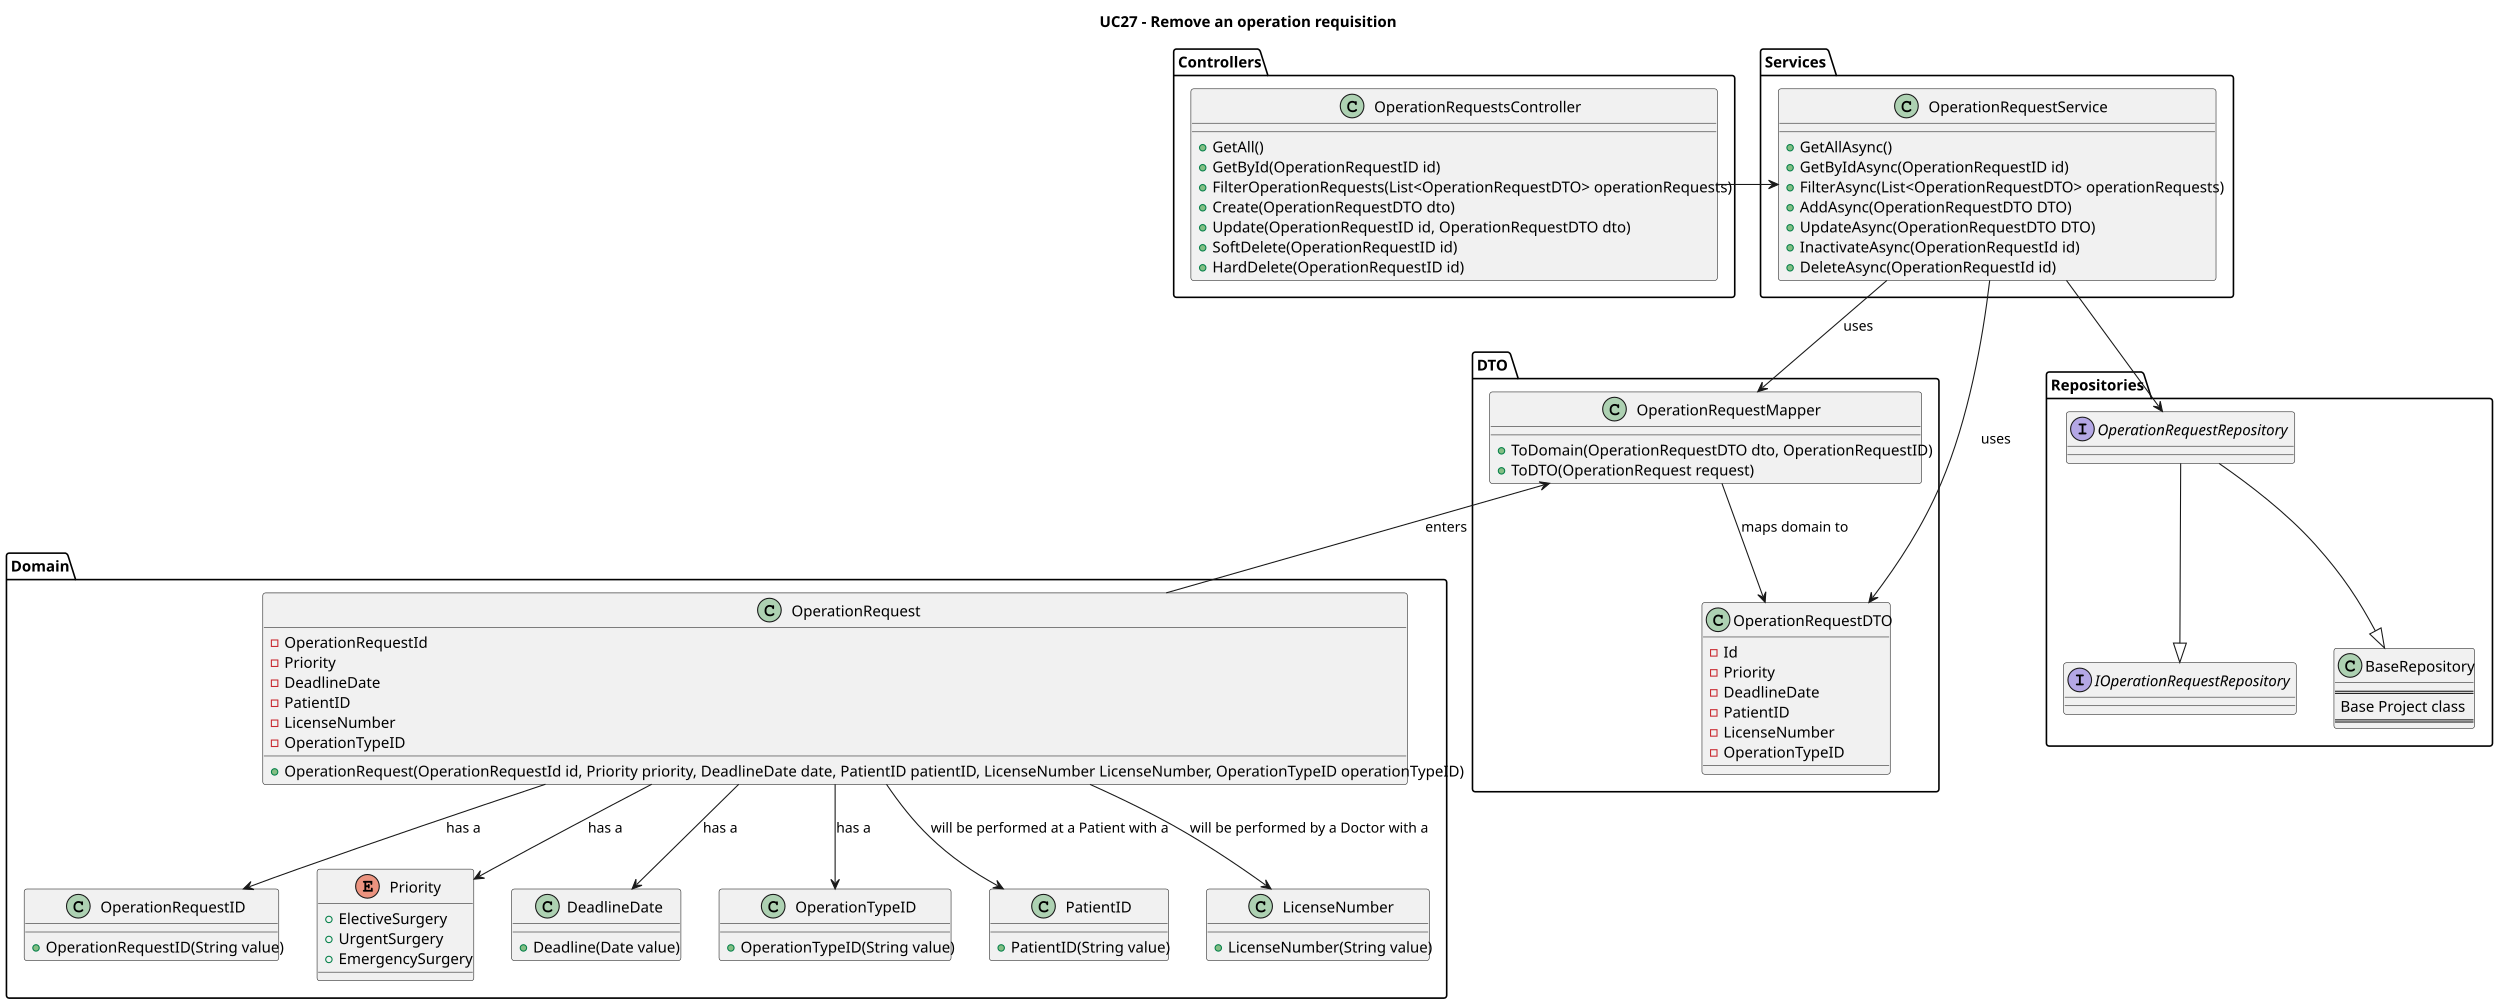
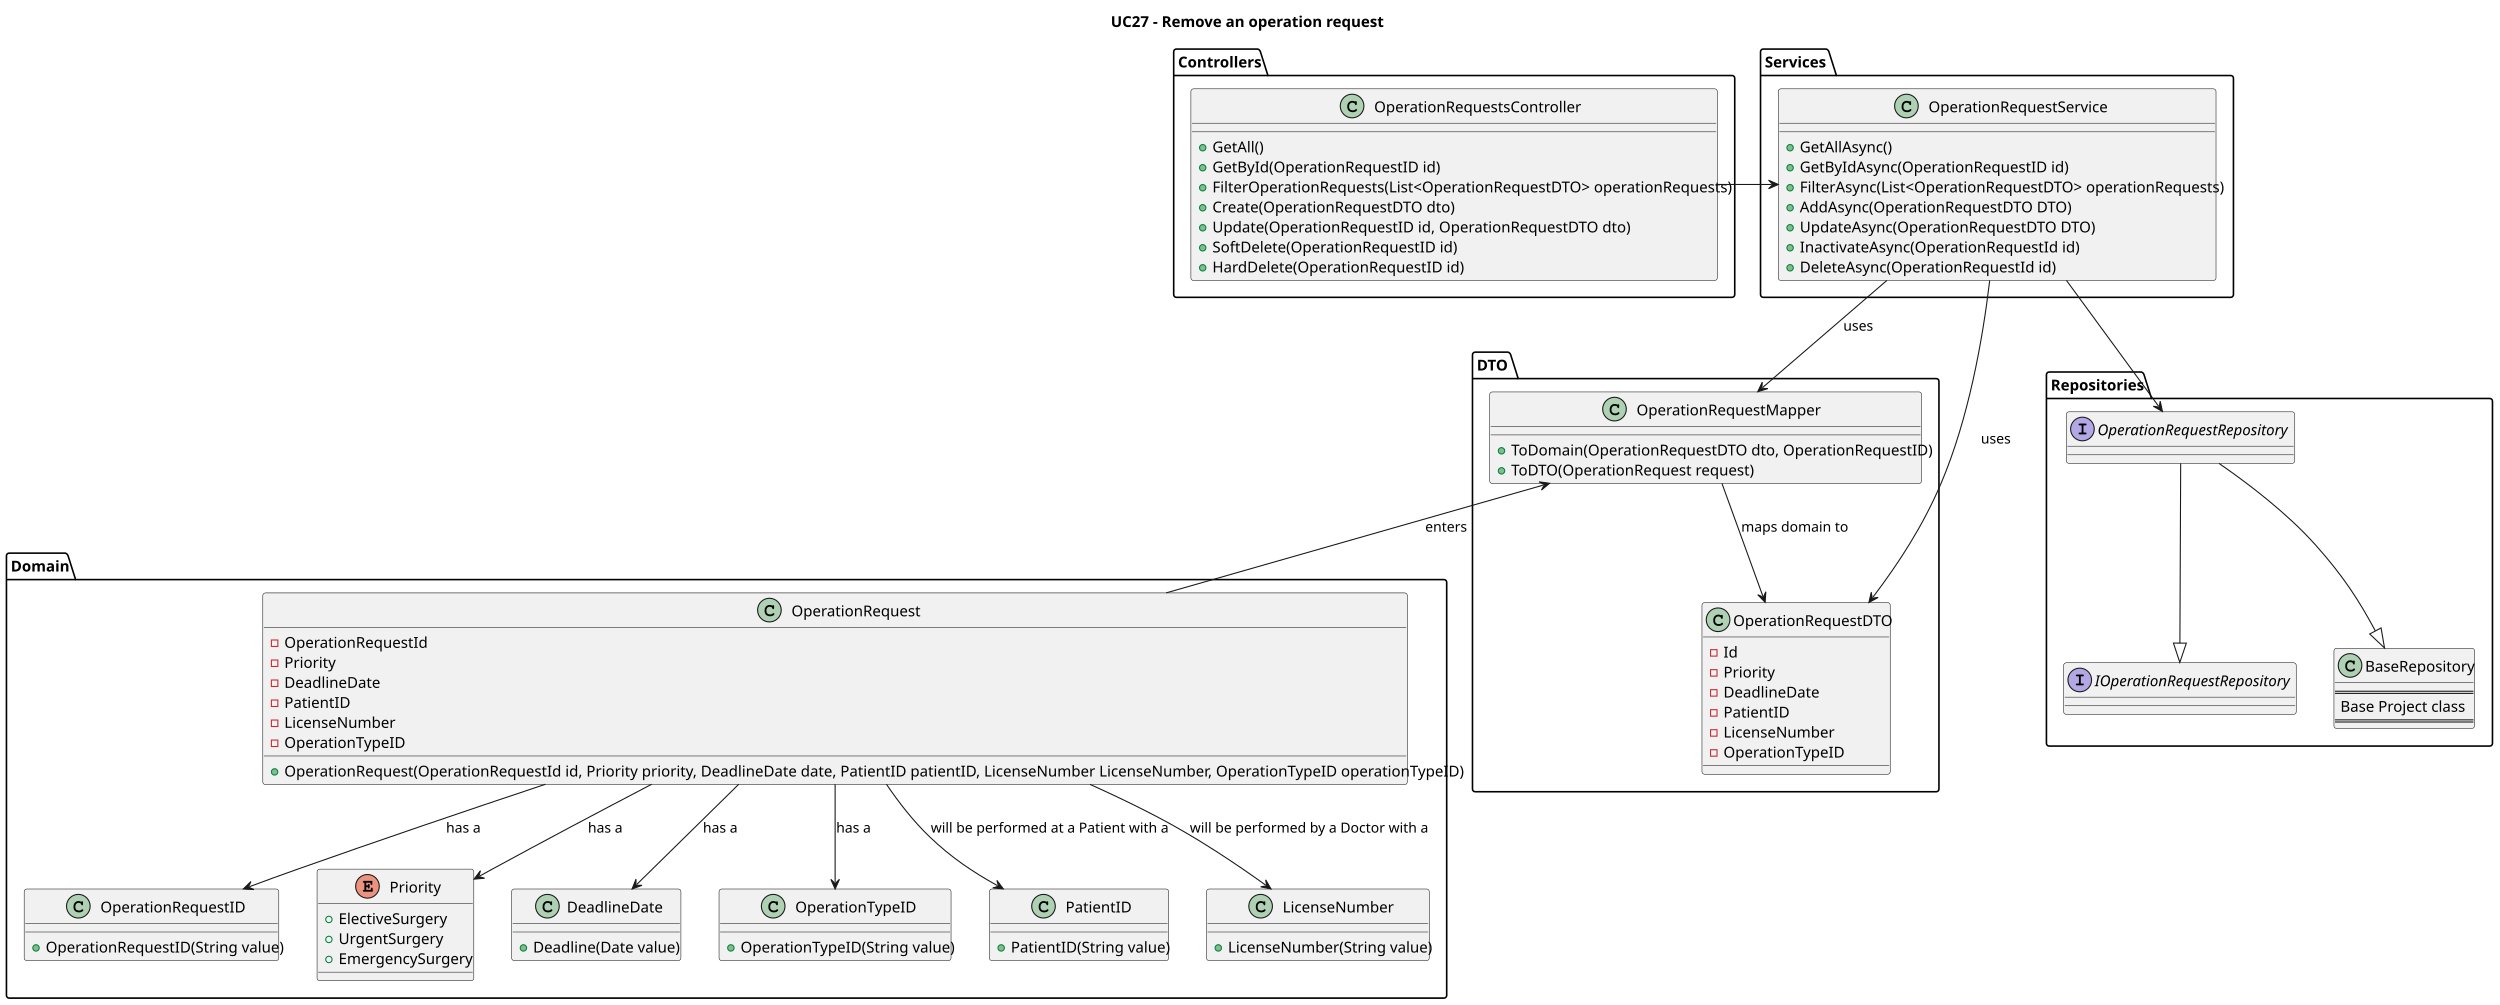
<svg xmlns="http://www.w3.org/2000/svg" contentStyleType="text/css" height="935px" preserveAspectRatio="none" style="width:2326px;height:935px;background:#FFFFFF;" version="1.1" viewBox="0 0 2326 935" width="2326px" zoomAndPan="magnify">
  <defs />
  <g>
-     <text fill="#000000" font-family="sans-serif" font-size="14" font-weight="bold" lengthAdjust="spacing" textLength="266.048" x="1022.976" y="25.107">UC27 - Remove an operation requisition</text>
+     <text fill="#000000" font-family="sans-serif" font-size="14" font-weight="bold" lengthAdjust="spacing" textLength="245.061" x="1033.469" y="25.107">UC27 - Remove an operation request</text>
    <g id="cluster_Domain">
      <path d="M8.5,514.635 L60.838,514.635 A3.75,3.75 0 0 1 63.338,517.135 L70.338,539.256 L1343.5,539.256 A2.5,2.5 0 0 1 1346,541.756 L1346,926.135 A2.5,2.5 0 0 1 1343.5,928.635 L8.5,928.635 A2.5,2.5 0 0 1 6,926.135 L6,517.135 A2.5,2.5 0 0 1 8.5,514.635 " fill="none" style="stroke:#000000;stroke-width:1.5;" />
      <line style="stroke:#000000;stroke-width:1.5;" x1="6" x2="70.338" y1="539.256" y2="539.256" />
      <text fill="#000000" font-family="sans-serif" font-size="14" font-weight="bold" lengthAdjust="spacing" textLength="51.338" x="10" y="531.742">Domain</text>
    </g>
    <g id="cluster_DTO">
      <path d="M1372.5,327.635 L1403.052,327.635 A3.75,3.75 0 0 1 1405.552,330.135 L1412.552,352.256 L1801.5,352.256 A2.5,2.5 0 0 1 1804,354.756 L1804,734.135 A2.5,2.5 0 0 1 1801.5,736.635 L1372.5,736.635 A2.5,2.5 0 0 1 1370,734.135 L1370,330.135 A2.5,2.5 0 0 1 1372.5,327.635 " fill="none" style="stroke:#000000;stroke-width:1.5;" />
      <line style="stroke:#000000;stroke-width:1.5;" x1="1370" x2="1412.552" y1="352.256" y2="352.256" />
      <text fill="#000000" font-family="sans-serif" font-size="14" font-weight="bold" lengthAdjust="spacing" textLength="29.552" x="1374" y="344.742">DTO</text>
    </g>
    <g id="cluster_Controllers">
      <path d="M1094.5,45.635 L1170.176,45.635 A3.75,3.75 0 0 1 1172.676,48.135 L1179.676,70.256 L1611.5,70.256 A2.5,2.5 0 0 1 1614,72.756 L1614,274.135 A2.5,2.5 0 0 1 1611.5,276.635 L1094.5,276.635 A2.5,2.5 0 0 1 1092,274.135 L1092,48.135 A2.5,2.5 0 0 1 1094.5,45.635 " fill="none" style="stroke:#000000;stroke-width:1.5;" />
      <line style="stroke:#000000;stroke-width:1.5;" x1="1092" x2="1179.676" y1="70.256" y2="70.256" />
      <text fill="#000000" font-family="sans-serif" font-size="14" font-weight="bold" lengthAdjust="spacing" textLength="74.676" x="1096" y="62.742">Controllers</text>
    </g>
    <g id="cluster_Services">
      <path d="M1640.5,45.635 L1699.106,45.635 A3.75,3.75 0 0 1 1701.606,48.135 L1708.606,70.256 L2075.5,70.256 A2.5,2.5 0 0 1 2078,72.756 L2078,274.135 A2.5,2.5 0 0 1 2075.5,276.635 L1640.5,276.635 A2.5,2.5 0 0 1 1638,274.135 L1638,48.135 A2.5,2.5 0 0 1 1640.5,45.635 " fill="none" style="stroke:#000000;stroke-width:1.5;" />
      <line style="stroke:#000000;stroke-width:1.5;" x1="1638" x2="1708.606" y1="70.256" y2="70.256" />
      <text fill="#000000" font-family="sans-serif" font-size="14" font-weight="bold" lengthAdjust="spacing" textLength="57.606" x="1642" y="62.742">Services</text>
    </g>
    <g id="cluster_Repositories">
      <path d="M1906.5,346.135 L1992.3,346.135 A3.75,3.75 0 0 1 1994.8,348.635 L2001.8,370.756 L2316.5,370.756 A2.5,2.5 0 0 1 2319,373.256 L2319,691.635 A2.5,2.5 0 0 1 2316.5,694.135 L1906.5,694.135 A2.5,2.5 0 0 1 1904,691.635 L1904,348.635 A2.5,2.5 0 0 1 1906.5,346.135 " fill="none" style="stroke:#000000;stroke-width:1.5;" />
      <line style="stroke:#000000;stroke-width:1.5;" x1="1904" x2="2001.8" y1="370.756" y2="370.756" />
      <text fill="#000000" font-family="sans-serif" font-size="14" font-weight="bold" lengthAdjust="spacing" textLength="84.8" x="1908" y="363.242">Repositories</text>
    </g>
    <g id="elem_OperationRequest">
      <rect codeLine="6" fill="#F1F1F1" height="178.348" id="OperationRequest" rx="2.5" ry="2.5" style="stroke:#181818;stroke-width:0.5;" width="1064.857" x="244.5" y="551.635" />
      <ellipse cx="715.865" cy="567.635" fill="#ADD1B2" rx="11" ry="11" style="stroke:#181818;stroke-width:1.0;" />
      <path d="M718.631,563.51 Q718.787,563.291 718.975,563.182 Q719.162,563.072 719.381,563.072 Q719.756,563.072 719.99,563.338 Q720.225,563.588 720.225,564.197 L720.225,565.65 Q720.225,566.26 719.99,566.525 Q719.756,566.791 719.381,566.791 Q719.037,566.791 718.834,566.588 Q718.631,566.4 718.521,565.885 Q718.475,565.525 718.287,565.338 Q717.959,564.963 717.35,564.744 Q716.74,564.525 716.115,564.525 Q715.35,564.525 714.709,564.854 Q714.084,565.182 713.584,565.932 Q713.1,566.682 713.1,567.713 L713.1,568.807 Q713.1,570.041 713.99,570.869 Q714.881,571.682 716.475,571.682 Q717.412,571.682 718.068,571.432 Q718.459,571.275 718.881,570.838 Q719.146,570.572 719.287,570.494 Q719.443,570.416 719.646,570.416 Q719.975,570.416 720.225,570.682 Q720.49,570.932 720.49,571.275 Q720.49,571.619 720.146,572.025 Q719.646,572.604 718.85,572.932 Q717.771,573.385 716.475,573.385 Q714.959,573.385 713.756,572.76 Q712.771,572.26 712.084,571.197 Q711.396,570.119 711.396,568.838 L711.396,567.682 Q711.396,566.354 712.006,565.213 Q712.631,564.057 713.725,563.447 Q714.818,562.822 716.053,562.822 Q716.787,562.822 717.428,562.994 Q718.084,563.15 718.631,563.51 Z " fill="#000000" />
      <text fill="#000000" font-family="sans-serif" font-size="14" lengthAdjust="spacing" textLength="113.627" x="736.365" y="573.432">OperationRequest</text>
      <line style="stroke:#181818;stroke-width:0.5;" x1="245.5" x2="1308.357" y1="583.635" y2="583.635" />
      <rect fill="none" height="6" style="stroke:#C82930;stroke-width:1.0;" width="6" x="252.5" y="595.445" />
      <text fill="#000000" font-family="sans-serif" font-size="14" lengthAdjust="spacing" textLength="125.303" x="264.5" y="602.742">OperationRequestId</text>
      <rect fill="none" height="6" style="stroke:#C82930;stroke-width:1.0;" width="6" x="252.5" y="614.066" />
      <text fill="#000000" font-family="sans-serif" font-size="14" lengthAdjust="spacing" textLength="43.559" x="264.5" y="621.363">Priority</text>
      <rect fill="none" height="6" style="stroke:#C82930;stroke-width:1.0;" width="6" x="252.5" y="632.688" />
      <text fill="#000000" font-family="sans-serif" font-size="14" lengthAdjust="spacing" textLength="84.834" x="264.5" y="639.984">DeadlineDate</text>
      <rect fill="none" height="6" style="stroke:#C82930;stroke-width:1.0;" width="6" x="252.5" y="651.309" />
      <text fill="#000000" font-family="sans-serif" font-size="14" lengthAdjust="spacing" textLength="57.586" x="264.5" y="658.606">PatientID</text>
      <rect fill="none" height="6" style="stroke:#C82930;stroke-width:1.0;" width="6" x="252.5" y="669.93" />
      <text fill="#000000" font-family="sans-serif" font-size="14" lengthAdjust="spacing" textLength="98.048" x="264.5" y="677.227">LicenseNumber</text>
      <rect fill="none" height="6" style="stroke:#C82930;stroke-width:1.0;" width="6" x="252.5" y="688.551" />
      <text fill="#000000" font-family="sans-serif" font-size="14" lengthAdjust="spacing" textLength="106.606" x="264.5" y="695.848">OperationTypeID</text>
      <line style="stroke:#181818;stroke-width:0.5;" x1="245.5" x2="1308.357" y1="703.361" y2="703.361" />
      <ellipse cx="255.5" cy="718.172" fill="#84BE84" rx="3" ry="3" style="stroke:#038048;stroke-width:1.0;" />
      <text fill="#000000" font-family="sans-serif" font-size="14" lengthAdjust="spacing" textLength="1038.857" x="264.5" y="722.469">OperationRequest(OperationRequestId id, Priority priority, DeadlineDate date, PatientID patientID, LicenseNumber LicenseNumber, OperationTypeID operationTypeID)</text>
    </g>
    <g id="elem_OperationRequestID">
      <rect codeLine="16" fill="#F1F1F1" height="66.621" id="OperationRequestID" rx="2.5" ry="2.5" style="stroke:#181818;stroke-width:0.5;" width="236.882" x="22.5" y="827.135" />
      <ellipse cx="72.877" cy="843.135" fill="#ADD1B2" rx="11" ry="11" style="stroke:#181818;stroke-width:1.0;" />
      <path d="M75.643,839.01 Q75.799,838.791 75.987,838.682 Q76.174,838.572 76.393,838.572 Q76.768,838.572 77.002,838.838 Q77.237,839.088 77.237,839.697 L77.237,841.15 Q77.237,841.76 77.002,842.025 Q76.768,842.291 76.393,842.291 Q76.049,842.291 75.846,842.088 Q75.643,841.9 75.534,841.385 Q75.487,841.025 75.299,840.838 Q74.971,840.463 74.362,840.244 Q73.752,840.025 73.127,840.025 Q72.362,840.025 71.721,840.354 Q71.096,840.682 70.596,841.432 Q70.112,842.182 70.112,843.213 L70.112,844.307 Q70.112,845.541 71.002,846.369 Q71.893,847.182 73.487,847.182 Q74.424,847.182 75.081,846.932 Q75.471,846.775 75.893,846.338 Q76.159,846.072 76.299,845.994 Q76.456,845.916 76.659,845.916 Q76.987,845.916 77.237,846.182 Q77.502,846.432 77.502,846.775 Q77.502,847.119 77.159,847.525 Q76.659,848.104 75.862,848.432 Q74.784,848.885 73.487,848.885 Q71.971,848.885 70.768,848.26 Q69.784,847.76 69.096,846.697 Q68.409,845.619 68.409,844.338 L68.409,843.182 Q68.409,841.854 69.018,840.713 Q69.643,839.557 70.737,838.947 Q71.831,838.322 73.065,838.322 Q73.799,838.322 74.44,838.494 Q75.096,838.65 75.643,839.01 Z " fill="#000000" />
      <text fill="#000000" font-family="sans-serif" font-size="14" lengthAdjust="spacing" textLength="127.627" x="93.377" y="848.932">OperationRequestID</text>
      <line style="stroke:#181818;stroke-width:0.5;" x1="23.5" x2="258.382" y1="859.135" y2="859.135" />
      <line style="stroke:#181818;stroke-width:0.5;" x1="23.5" x2="258.382" y1="867.135" y2="867.135" />
      <ellipse cx="33.5" cy="881.945" fill="#84BE84" rx="3" ry="3" style="stroke:#038048;stroke-width:1.0;" />
      <text fill="#000000" font-family="sans-serif" font-size="14" lengthAdjust="spacing" textLength="210.882" x="42.5" y="886.242">OperationRequestID(String value)</text>
    </g>
    <g id="elem_Priority">
      <rect codeLine="20" fill="#F1F1F1" height="103.863" id="Priority" rx="2.5" ry="2.5" style="stroke:#181818;stroke-width:0.5;" width="145.827" x="295" y="808.635" />
      <ellipse cx="341.884" cy="824.635" fill="#EB937F" rx="11" ry="11" style="stroke:#181818;stroke-width:1.0;" />
      <path d="M340.744,825.432 L340.744,827.932 L345.072,827.932 L345.072,827.01 Q345.072,826.4 345.306,826.135 Q345.556,825.869 345.931,825.869 Q346.306,825.869 346.541,826.135 Q346.775,826.4 346.775,827.01 L346.775,829.635 L338.775,829.635 Q338.15,829.635 337.884,829.4 Q337.634,829.166 337.634,828.775 Q337.634,828.4 337.9,828.166 Q338.166,827.932 338.775,827.932 L339.041,827.932 L339.041,821.275 L338.775,821.275 Q338.15,821.275 337.884,821.041 Q337.634,820.807 337.634,820.416 Q337.634,820.041 337.884,819.807 Q338.15,819.572 338.775,819.572 L346.4,819.572 L346.4,822.166 Q346.4,822.775 346.166,823.041 Q345.947,823.291 345.556,823.291 Q345.181,823.291 344.947,823.041 Q344.712,822.775 344.712,822.166 L344.712,821.275 L340.744,821.275 L340.744,823.729 L342.228,823.729 Q342.228,823.072 342.353,822.885 Q342.619,822.479 343.087,822.479 Q343.462,822.479 343.697,822.744 Q343.931,822.994 343.931,823.604 L343.931,825.572 Q343.931,826.119 343.806,826.307 Q343.541,826.697 343.087,826.697 Q342.619,826.697 342.353,826.291 Q342.228,826.104 342.228,825.432 L340.744,825.432 Z " fill="#000000" />
      <text fill="#000000" font-family="sans-serif" font-size="14" lengthAdjust="spacing" textLength="43.559" x="362.384" y="830.432">Priority</text>
      <line style="stroke:#181818;stroke-width:0.5;" x1="296" x2="439.827" y1="840.635" y2="840.635" />
      <ellipse cx="306" cy="855.445" fill="none" rx="3" ry="3" style="stroke:#038048;stroke-width:1.0;" />
      <text fill="#000000" font-family="sans-serif" font-size="14" lengthAdjust="spacing" textLength="98.041" x="315" y="859.742">ElectiveSurgery</text>
      <ellipse cx="306" cy="874.066" fill="none" rx="3" ry="3" style="stroke:#038048;stroke-width:1.0;" />
      <text fill="#000000" font-family="sans-serif" font-size="14" lengthAdjust="spacing" textLength="91.041" x="315" y="878.363">UrgentSurgery</text>
      <ellipse cx="306" cy="892.688" fill="none" rx="3" ry="3" style="stroke:#038048;stroke-width:1.0;" />
      <text fill="#000000" font-family="sans-serif" font-size="14" lengthAdjust="spacing" textLength="119.827" x="315" y="896.984">EmergencySurgery</text>
      <line style="stroke:#181818;stroke-width:0.5;" x1="296" x2="439.827" y1="904.498" y2="904.498" />
    </g>
    <g id="elem_DeadlineDate">
      <rect codeLine="26" fill="#F1F1F1" height="66.621" id="DeadlineDate" rx="2.5" ry="2.5" style="stroke:#181818;stroke-width:0.5;" width="157.517" x="476" y="827.135" />
      <ellipse cx="509.307" cy="843.135" fill="#ADD1B2" rx="11" ry="11" style="stroke:#181818;stroke-width:1.0;" />
      <path d="M512.073,839.01 Q512.229,838.791 512.417,838.682 Q512.604,838.572 512.823,838.572 Q513.198,838.572 513.432,838.838 Q513.667,839.088 513.667,839.697 L513.667,841.15 Q513.667,841.76 513.432,842.025 Q513.198,842.291 512.823,842.291 Q512.479,842.291 512.276,842.088 Q512.073,841.9 511.963,841.385 Q511.917,841.025 511.729,840.838 Q511.401,840.463 510.792,840.244 Q510.182,840.025 509.557,840.025 Q508.792,840.025 508.151,840.354 Q507.526,840.682 507.026,841.432 Q506.542,842.182 506.542,843.213 L506.542,844.307 Q506.542,845.541 507.432,846.369 Q508.323,847.182 509.917,847.182 Q510.854,847.182 511.51,846.932 Q511.901,846.775 512.323,846.338 Q512.588,846.072 512.729,845.994 Q512.885,845.916 513.088,845.916 Q513.417,845.916 513.667,846.182 Q513.932,846.432 513.932,846.775 Q513.932,847.119 513.588,847.525 Q513.088,848.104 512.292,848.432 Q511.213,848.885 509.917,848.885 Q508.401,848.885 507.198,848.26 Q506.213,847.76 505.526,846.697 Q504.838,845.619 504.838,844.338 L504.838,843.182 Q504.838,841.854 505.448,840.713 Q506.073,839.557 507.167,838.947 Q508.26,838.322 509.495,838.322 Q510.229,838.322 510.87,838.494 Q511.526,838.65 512.073,839.01 Z " fill="#000000" />
      <text fill="#000000" font-family="sans-serif" font-size="14" lengthAdjust="spacing" textLength="84.834" x="527.375" y="848.932">DeadlineDate</text>
      <line style="stroke:#181818;stroke-width:0.5;" x1="477" x2="632.517" y1="859.135" y2="859.135" />
      <line style="stroke:#181818;stroke-width:0.5;" x1="477" x2="632.517" y1="867.135" y2="867.135" />
      <ellipse cx="487" cy="881.945" fill="#84BE84" rx="3" ry="3" style="stroke:#038048;stroke-width:1.0;" />
      <text fill="#000000" font-family="sans-serif" font-size="14" lengthAdjust="spacing" textLength="131.517" x="496" y="886.242">Deadline(Date value)</text>
    </g>
    <g id="elem_OperationTypeID">
      <rect codeLine="30" fill="#F1F1F1" height="66.621" id="OperationTypeID" rx="2.5" ry="2.5" style="stroke:#181818;stroke-width:0.5;" width="215.861" x="669" y="827.135" />
      <ellipse cx="719.377" cy="843.135" fill="#ADD1B2" rx="11" ry="11" style="stroke:#181818;stroke-width:1.0;" />
      <path d="M722.143,839.01 Q722.299,838.791 722.487,838.682 Q722.674,838.572 722.893,838.572 Q723.268,838.572 723.502,838.838 Q723.737,839.088 723.737,839.697 L723.737,841.15 Q723.737,841.76 723.502,842.025 Q723.268,842.291 722.893,842.291 Q722.549,842.291 722.346,842.088 Q722.143,841.9 722.034,841.385 Q721.987,841.025 721.799,840.838 Q721.471,840.463 720.862,840.244 Q720.252,840.025 719.627,840.025 Q718.862,840.025 718.221,840.354 Q717.596,840.682 717.096,841.432 Q716.612,842.182 716.612,843.213 L716.612,844.307 Q716.612,845.541 717.502,846.369 Q718.393,847.182 719.987,847.182 Q720.924,847.182 721.581,846.932 Q721.971,846.775 722.393,846.338 Q722.659,846.072 722.799,845.994 Q722.956,845.916 723.159,845.916 Q723.487,845.916 723.737,846.182 Q724.002,846.432 724.002,846.775 Q724.002,847.119 723.659,847.525 Q723.159,848.104 722.362,848.432 Q721.284,848.885 719.987,848.885 Q718.471,848.885 717.268,848.26 Q716.284,847.76 715.596,846.697 Q714.909,845.619 714.909,844.338 L714.909,843.182 Q714.909,841.854 715.518,840.713 Q716.143,839.557 717.237,838.947 Q718.331,838.322 719.565,838.322 Q720.299,838.322 720.94,838.494 Q721.596,838.65 722.143,839.01 Z " fill="#000000" />
      <text fill="#000000" font-family="sans-serif" font-size="14" lengthAdjust="spacing" textLength="106.606" x="739.877" y="848.932">OperationTypeID</text>
      <line style="stroke:#181818;stroke-width:0.5;" x1="670" x2="883.861" y1="859.135" y2="859.135" />
      <line style="stroke:#181818;stroke-width:0.5;" x1="670" x2="883.861" y1="867.135" y2="867.135" />
      <ellipse cx="680" cy="881.945" fill="#84BE84" rx="3" ry="3" style="stroke:#038048;stroke-width:1.0;" />
      <text fill="#000000" font-family="sans-serif" font-size="14" lengthAdjust="spacing" textLength="189.861" x="689" y="886.242">OperationTypeID(String value)</text>
    </g>
    <g id="elem_PatientID">
      <rect codeLine="34" fill="#F1F1F1" height="66.621" id="PatientID" rx="2.5" ry="2.5" style="stroke:#181818;stroke-width:0.5;" width="166.841" x="920.5" y="827.135" />
      <ellipse cx="970.877" cy="843.135" fill="#ADD1B2" rx="11" ry="11" style="stroke:#181818;stroke-width:1.0;" />
      <path d="M973.643,839.01 Q973.799,838.791 973.987,838.682 Q974.174,838.572 974.393,838.572 Q974.768,838.572 975.002,838.838 Q975.237,839.088 975.237,839.697 L975.237,841.15 Q975.237,841.76 975.002,842.025 Q974.768,842.291 974.393,842.291 Q974.049,842.291 973.846,842.088 Q973.643,841.9 973.534,841.385 Q973.487,841.025 973.299,840.838 Q972.971,840.463 972.362,840.244 Q971.752,840.025 971.127,840.025 Q970.362,840.025 969.721,840.354 Q969.096,840.682 968.596,841.432 Q968.112,842.182 968.112,843.213 L968.112,844.307 Q968.112,845.541 969.002,846.369 Q969.893,847.182 971.487,847.182 Q972.424,847.182 973.081,846.932 Q973.471,846.775 973.893,846.338 Q974.159,846.072 974.299,845.994 Q974.456,845.916 974.659,845.916 Q974.987,845.916 975.237,846.182 Q975.502,846.432 975.502,846.775 Q975.502,847.119 975.159,847.525 Q974.659,848.104 973.862,848.432 Q972.784,848.885 971.487,848.885 Q969.971,848.885 968.768,848.26 Q967.784,847.76 967.096,846.697 Q966.409,845.619 966.409,844.338 L966.409,843.182 Q966.409,841.854 967.018,840.713 Q967.643,839.557 968.737,838.947 Q969.831,838.322 971.065,838.322 Q971.799,838.322 972.44,838.494 Q973.096,838.65 973.643,839.01 Z " fill="#000000" />
      <text fill="#000000" font-family="sans-serif" font-size="14" lengthAdjust="spacing" textLength="57.586" x="991.377" y="848.932">PatientID</text>
      <line style="stroke:#181818;stroke-width:0.5;" x1="921.5" x2="1086.341" y1="859.135" y2="859.135" />
      <line style="stroke:#181818;stroke-width:0.5;" x1="921.5" x2="1086.341" y1="867.135" y2="867.135" />
      <ellipse cx="931.5" cy="881.945" fill="#84BE84" rx="3" ry="3" style="stroke:#038048;stroke-width:1.0;" />
      <text fill="#000000" font-family="sans-serif" font-size="14" lengthAdjust="spacing" textLength="140.841" x="940.5" y="886.242">PatientID(String value)</text>
    </g>
    <g id="elem_LicenseNumber">
      <rect codeLine="38" fill="#F1F1F1" height="66.621" id="LicenseNumber" rx="2.5" ry="2.5" style="stroke:#181818;stroke-width:0.5;" width="207.303" x="1122.5" y="827.135" />
      <ellipse cx="1172.877" cy="843.135" fill="#ADD1B2" rx="11" ry="11" style="stroke:#181818;stroke-width:1.0;" />
      <path d="M1175.643,839.01 Q1175.799,838.791 1175.987,838.682 Q1176.174,838.572 1176.393,838.572 Q1176.768,838.572 1177.002,838.838 Q1177.237,839.088 1177.237,839.697 L1177.237,841.15 Q1177.237,841.76 1177.002,842.025 Q1176.768,842.291 1176.393,842.291 Q1176.049,842.291 1175.846,842.088 Q1175.643,841.9 1175.534,841.385 Q1175.487,841.025 1175.299,840.838 Q1174.971,840.463 1174.362,840.244 Q1173.752,840.025 1173.127,840.025 Q1172.362,840.025 1171.721,840.354 Q1171.096,840.682 1170.596,841.432 Q1170.112,842.182 1170.112,843.213 L1170.112,844.307 Q1170.112,845.541 1171.002,846.369 Q1171.893,847.182 1173.487,847.182 Q1174.424,847.182 1175.081,846.932 Q1175.471,846.775 1175.893,846.338 Q1176.159,846.072 1176.299,845.994 Q1176.456,845.916 1176.659,845.916 Q1176.987,845.916 1177.237,846.182 Q1177.502,846.432 1177.502,846.775 Q1177.502,847.119 1177.159,847.525 Q1176.659,848.104 1175.862,848.432 Q1174.784,848.885 1173.487,848.885 Q1171.971,848.885 1170.768,848.26 Q1169.784,847.76 1169.096,846.697 Q1168.409,845.619 1168.409,844.338 L1168.409,843.182 Q1168.409,841.854 1169.018,840.713 Q1169.643,839.557 1170.737,838.947 Q1171.831,838.322 1173.065,838.322 Q1173.799,838.322 1174.44,838.494 Q1175.096,838.65 1175.643,839.01 Z " fill="#000000" />
      <text fill="#000000" font-family="sans-serif" font-size="14" lengthAdjust="spacing" textLength="98.048" x="1193.377" y="848.932">LicenseNumber</text>
      <line style="stroke:#181818;stroke-width:0.5;" x1="1123.5" x2="1328.803" y1="859.135" y2="859.135" />
      <line style="stroke:#181818;stroke-width:0.5;" x1="1123.5" x2="1328.803" y1="867.135" y2="867.135" />
      <ellipse cx="1133.5" cy="881.945" fill="#84BE84" rx="3" ry="3" style="stroke:#038048;stroke-width:1.0;" />
      <text fill="#000000" font-family="sans-serif" font-size="14" lengthAdjust="spacing" textLength="181.303" x="1142.5" y="886.242">LicenseNumber(String value)</text>
    </g>
    <g id="elem_OperationRequestDTO">
      <rect codeLine="46" fill="#F1F1F1" height="159.727" id="OperationRequestDTO" rx="2.5" ry="2.5" style="stroke:#181818;stroke-width:0.5;" width="175.179" x="1583.5" y="560.635" />
      <ellipse cx="1598.5" cy="576.635" fill="#ADD1B2" rx="11" ry="11" style="stroke:#181818;stroke-width:1.0;" />
      <path d="M1601.266,572.51 Q1601.422,572.291 1601.609,572.182 Q1601.797,572.072 1602.016,572.072 Q1602.391,572.072 1602.625,572.338 Q1602.859,572.588 1602.859,573.197 L1602.859,574.65 Q1602.859,575.26 1602.625,575.525 Q1602.391,575.791 1602.016,575.791 Q1601.672,575.791 1601.469,575.588 Q1601.266,575.4 1601.156,574.885 Q1601.109,574.525 1600.922,574.338 Q1600.594,573.963 1599.984,573.744 Q1599.375,573.525 1598.75,573.525 Q1597.984,573.525 1597.344,573.854 Q1596.719,574.182 1596.219,574.932 Q1595.734,575.682 1595.734,576.713 L1595.734,577.807 Q1595.734,579.041 1596.625,579.869 Q1597.516,580.682 1599.109,580.682 Q1600.047,580.682 1600.703,580.432 Q1601.094,580.275 1601.516,579.838 Q1601.781,579.572 1601.922,579.494 Q1602.078,579.416 1602.281,579.416 Q1602.609,579.416 1602.859,579.682 Q1603.125,579.932 1603.125,580.275 Q1603.125,580.619 1602.781,581.025 Q1602.281,581.604 1601.484,581.932 Q1600.406,582.385 1599.109,582.385 Q1597.594,582.385 1596.391,581.76 Q1595.406,581.26 1594.719,580.197 Q1594.031,579.119 1594.031,577.838 L1594.031,576.682 Q1594.031,575.354 1594.641,574.213 Q1595.266,573.057 1596.359,572.447 Q1597.453,571.822 1598.688,571.822 Q1599.422,571.822 1600.062,571.994 Q1600.719,572.15 1601.266,572.51 Z " fill="#000000" />
      <text fill="#000000" font-family="sans-serif" font-size="14" lengthAdjust="spacing" textLength="143.179" x="1612.5" y="582.432">OperationRequestDTO</text>
      <line style="stroke:#181818;stroke-width:0.5;" x1="1584.5" x2="1757.679" y1="592.635" y2="592.635" />
      <rect fill="none" height="6" style="stroke:#C82930;stroke-width:1.0;" width="6" x="1591.5" y="604.445" />
      <text fill="#000000" font-family="sans-serif" font-size="14" lengthAdjust="spacing" textLength="11.676" x="1603.5" y="611.742">Id</text>
      <rect fill="none" height="6" style="stroke:#C82930;stroke-width:1.0;" width="6" x="1591.5" y="623.066" />
      <text fill="#000000" font-family="sans-serif" font-size="14" lengthAdjust="spacing" textLength="43.559" x="1603.5" y="630.363">Priority</text>
      <rect fill="none" height="6" style="stroke:#C82930;stroke-width:1.0;" width="6" x="1591.5" y="641.688" />
      <text fill="#000000" font-family="sans-serif" font-size="14" lengthAdjust="spacing" textLength="84.834" x="1603.5" y="648.984">DeadlineDate</text>
      <rect fill="none" height="6" style="stroke:#C82930;stroke-width:1.0;" width="6" x="1591.5" y="660.309" />
      <text fill="#000000" font-family="sans-serif" font-size="14" lengthAdjust="spacing" textLength="57.586" x="1603.5" y="667.606">PatientID</text>
      <rect fill="none" height="6" style="stroke:#C82930;stroke-width:1.0;" width="6" x="1591.5" y="678.93" />
      <text fill="#000000" font-family="sans-serif" font-size="14" lengthAdjust="spacing" textLength="98.048" x="1603.5" y="686.227">LicenseNumber</text>
      <rect fill="none" height="6" style="stroke:#C82930;stroke-width:1.0;" width="6" x="1591.5" y="697.551" />
      <text fill="#000000" font-family="sans-serif" font-size="14" lengthAdjust="spacing" textLength="106.606" x="1603.5" y="704.848">OperationTypeID</text>
      <line style="stroke:#181818;stroke-width:0.5;" x1="1584.5" x2="1757.679" y1="712.361" y2="712.361" />
    </g>
    <g id="elem_OperationRequestMapper">
      <rect codeLine="55" fill="#F1F1F1" height="85.242" id="OperationRequestMapper" rx="2.5" ry="2.5" style="stroke:#181818;stroke-width:0.5;" width="401.84" x="1386" y="364.635" />
      <ellipse cx="1502.122" cy="380.635" fill="#ADD1B2" rx="11" ry="11" style="stroke:#181818;stroke-width:1.0;" />
      <path d="M1504.888,376.51 Q1505.044,376.291 1505.231,376.182 Q1505.419,376.072 1505.638,376.072 Q1506.013,376.072 1506.247,376.338 Q1506.481,376.588 1506.481,377.197 L1506.481,378.65 Q1506.481,379.26 1506.247,379.525 Q1506.013,379.791 1505.638,379.791 Q1505.294,379.791 1505.091,379.588 Q1504.888,379.4 1504.778,378.885 Q1504.731,378.525 1504.544,378.338 Q1504.216,377.963 1503.606,377.744 Q1502.997,377.525 1502.372,377.525 Q1501.606,377.525 1500.966,377.853 Q1500.341,378.182 1499.841,378.932 Q1499.356,379.682 1499.356,380.713 L1499.356,381.807 Q1499.356,383.041 1500.247,383.869 Q1501.138,384.682 1502.731,384.682 Q1503.669,384.682 1504.325,384.432 Q1504.716,384.275 1505.138,383.838 Q1505.403,383.572 1505.544,383.494 Q1505.7,383.416 1505.903,383.416 Q1506.231,383.416 1506.481,383.682 Q1506.747,383.932 1506.747,384.275 Q1506.747,384.619 1506.403,385.025 Q1505.903,385.603 1505.106,385.932 Q1504.028,386.385 1502.731,386.385 Q1501.216,386.385 1500.013,385.76 Q1499.028,385.26 1498.341,384.197 Q1497.653,383.119 1497.653,381.838 L1497.653,380.682 Q1497.653,379.353 1498.263,378.213 Q1498.888,377.057 1499.981,376.447 Q1501.075,375.822 1502.31,375.822 Q1503.044,375.822 1503.685,375.994 Q1504.341,376.15 1504.888,376.51 Z " fill="#000000" />
      <text fill="#000000" font-family="sans-serif" font-size="14" lengthAdjust="spacing" textLength="161.096" x="1522.622" y="386.432">OperationRequestMapper</text>
      <line style="stroke:#181818;stroke-width:0.5;" x1="1387" x2="1786.84" y1="396.635" y2="396.635" />
      <line style="stroke:#181818;stroke-width:0.5;" x1="1387" x2="1786.84" y1="404.635" y2="404.635" />
      <ellipse cx="1397" cy="419.445" fill="#84BE84" rx="3" ry="3" style="stroke:#038048;stroke-width:1.0;" />
      <text fill="#000000" font-family="sans-serif" font-size="14" lengthAdjust="spacing" textLength="375.84" x="1406" y="423.742">ToDomain(OperationRequestDTO dto, OperationRequestID)</text>
      <ellipse cx="1397" cy="438.066" fill="#84BE84" rx="3" ry="3" style="stroke:#038048;stroke-width:1.0;" />
      <text fill="#000000" font-family="sans-serif" font-size="14" lengthAdjust="spacing" textLength="219.427" x="1406" y="442.363">ToDTO(OperationRequest request)</text>
    </g>
    <g id="elem_OperationRequestsController">
      <rect codeLine="63" fill="#F1F1F1" height="178.348" id="OperationRequestsController" rx="2.5" ry="2.5" style="stroke:#181818;stroke-width:0.5;" width="489.791" x="1108" y="82.635" />
      <ellipse cx="1257.987" cy="98.635" fill="#ADD1B2" rx="11" ry="11" style="stroke:#181818;stroke-width:1.0;" />
      <path d="M1260.753,94.51 Q1260.909,94.291 1261.097,94.182 Q1261.284,94.072 1261.503,94.072 Q1261.878,94.072 1262.112,94.338 Q1262.347,94.588 1262.347,95.197 L1262.347,96.65 Q1262.347,97.26 1262.112,97.525 Q1261.878,97.791 1261.503,97.791 Q1261.159,97.791 1260.956,97.588 Q1260.753,97.4 1260.644,96.885 Q1260.597,96.525 1260.409,96.338 Q1260.081,95.963 1259.472,95.744 Q1258.862,95.525 1258.237,95.525 Q1257.472,95.525 1256.831,95.853 Q1256.206,96.182 1255.706,96.932 Q1255.222,97.682 1255.222,98.713 L1255.222,99.807 Q1255.222,101.041 1256.112,101.869 Q1257.003,102.682 1258.597,102.682 Q1259.534,102.682 1260.19,102.432 Q1260.581,102.275 1261.003,101.838 Q1261.269,101.572 1261.409,101.494 Q1261.565,101.416 1261.769,101.416 Q1262.097,101.416 1262.347,101.682 Q1262.612,101.932 1262.612,102.275 Q1262.612,102.619 1262.269,103.025 Q1261.769,103.603 1260.972,103.932 Q1259.894,104.385 1258.597,104.385 Q1257.081,104.385 1255.878,103.76 Q1254.894,103.26 1254.206,102.197 Q1253.519,101.119 1253.519,99.838 L1253.519,98.682 Q1253.519,97.353 1254.128,96.213 Q1254.753,95.057 1255.847,94.447 Q1256.94,93.822 1258.175,93.822 Q1258.909,93.822 1259.55,93.994 Q1260.206,94.15 1260.753,94.51 Z " fill="#000000" />
      <text fill="#000000" font-family="sans-serif" font-size="14" lengthAdjust="spacing" textLength="181.316" x="1278.487" y="104.432">OperationRequestsController</text>
      <line style="stroke:#181818;stroke-width:0.5;" x1="1109" x2="1596.791" y1="114.635" y2="114.635" />
      <line style="stroke:#181818;stroke-width:0.5;" x1="1109" x2="1596.791" y1="122.635" y2="122.635" />
      <ellipse cx="1119" cy="137.445" fill="#84BE84" rx="3" ry="3" style="stroke:#038048;stroke-width:1.0;" />
      <text fill="#000000" font-family="sans-serif" font-size="14" lengthAdjust="spacing" textLength="47.448" x="1128" y="141.742">GetAll()</text>
      <ellipse cx="1119" cy="156.066" fill="#84BE84" rx="3" ry="3" style="stroke:#038048;stroke-width:1.0;" />
      <text fill="#000000" font-family="sans-serif" font-size="14" lengthAdjust="spacing" textLength="202.316" x="1128" y="160.363">GetById(OperationRequestID id)</text>
      <ellipse cx="1119" cy="174.688" fill="#84BE84" rx="3" ry="3" style="stroke:#038048;stroke-width:1.0;" />
      <text fill="#000000" font-family="sans-serif" font-size="14" lengthAdjust="spacing" textLength="463.791" x="1128" y="178.984">FilterOperationRequests(List&lt;OperationRequestDTO&gt; operationRequests)</text>
      <ellipse cx="1119" cy="193.309" fill="#84BE84" rx="3" ry="3" style="stroke:#038048;stroke-width:1.0;" />
      <text fill="#000000" font-family="sans-serif" font-size="14" lengthAdjust="spacing" textLength="217.875" x="1128" y="197.606">Create(OperationRequestDTO dto)</text>
      <ellipse cx="1119" cy="211.93" fill="#84BE84" rx="3" ry="3" style="stroke:#038048;stroke-width:1.0;" />
      <text fill="#000000" font-family="sans-serif" font-size="14" lengthAdjust="spacing" textLength="371.191" x="1128" y="216.227">Update(OperationRequestID id, OperationRequestDTO dto)</text>
      <ellipse cx="1119" cy="230.551" fill="#84BE84" rx="3" ry="3" style="stroke:#038048;stroke-width:1.0;" />
      <text fill="#000000" font-family="sans-serif" font-size="14" lengthAdjust="spacing" textLength="217.109" x="1128" y="234.848">SoftDelete(OperationRequestID id)</text>
      <ellipse cx="1119" cy="249.172" fill="#84BE84" rx="3" ry="3" style="stroke:#038048;stroke-width:1.0;" />
      <text fill="#000000" font-family="sans-serif" font-size="14" lengthAdjust="spacing" textLength="222.551" x="1128" y="253.469">HardDelete(OperationRequestID id)</text>
    </g>
    <g id="elem_OperationRequestService">
      <rect codeLine="76" fill="#F1F1F1" height="178.348" id="OperationRequestService" rx="2.5" ry="2.5" style="stroke:#181818;stroke-width:0.5;" width="407.288" x="1654.5" y="82.635" />
      <ellipse cx="1773.739" cy="98.635" fill="#ADD1B2" rx="11" ry="11" style="stroke:#181818;stroke-width:1.0;" />
      <path d="M1776.505,94.51 Q1776.661,94.291 1776.849,94.182 Q1777.036,94.072 1777.255,94.072 Q1777.63,94.072 1777.864,94.338 Q1778.099,94.588 1778.099,95.197 L1778.099,96.65 Q1778.099,97.26 1777.864,97.525 Q1777.63,97.791 1777.255,97.791 Q1776.911,97.791 1776.708,97.588 Q1776.505,97.4 1776.396,96.885 Q1776.349,96.525 1776.161,96.338 Q1775.833,95.963 1775.224,95.744 Q1774.614,95.525 1773.989,95.525 Q1773.224,95.525 1772.583,95.853 Q1771.958,96.182 1771.458,96.932 Q1770.974,97.682 1770.974,98.713 L1770.974,99.807 Q1770.974,101.041 1771.864,101.869 Q1772.755,102.682 1774.349,102.682 Q1775.286,102.682 1775.942,102.432 Q1776.333,102.275 1776.755,101.838 Q1777.021,101.572 1777.161,101.494 Q1777.317,101.416 1777.521,101.416 Q1777.849,101.416 1778.099,101.682 Q1778.364,101.932 1778.364,102.275 Q1778.364,102.619 1778.021,103.025 Q1777.521,103.603 1776.724,103.932 Q1775.646,104.385 1774.349,104.385 Q1772.833,104.385 1771.63,103.76 Q1770.646,103.26 1769.958,102.197 Q1769.271,101.119 1769.271,99.838 L1769.271,98.682 Q1769.271,97.353 1769.88,96.213 Q1770.505,95.057 1771.599,94.447 Q1772.692,93.822 1773.927,93.822 Q1774.661,93.822 1775.302,93.994 Q1775.958,94.15 1776.505,94.51 Z " fill="#000000" />
      <text fill="#000000" font-family="sans-serif" font-size="14" lengthAdjust="spacing" textLength="160.31" x="1794.239" y="104.432">OperationRequestService</text>
      <line style="stroke:#181818;stroke-width:0.5;" x1="1655.5" x2="2060.788" y1="114.635" y2="114.635" />
      <line style="stroke:#181818;stroke-width:0.5;" x1="1655.5" x2="2060.788" y1="122.635" y2="122.635" />
      <ellipse cx="1665.5" cy="137.445" fill="#84BE84" rx="3" ry="3" style="stroke:#038048;stroke-width:1.0;" />
      <text fill="#000000" font-family="sans-serif" font-size="14" lengthAdjust="spacing" textLength="85.572" x="1674.5" y="141.742">GetAllAsync()</text>
      <ellipse cx="1665.5" cy="156.066" fill="#84BE84" rx="3" ry="3" style="stroke:#038048;stroke-width:1.0;" />
      <text fill="#000000" font-family="sans-serif" font-size="14" lengthAdjust="spacing" textLength="240.44" x="1674.5" y="160.363">GetByIdAsync(OperationRequestID id)</text>
      <ellipse cx="1665.5" cy="174.688" fill="#84BE84" rx="3" ry="3" style="stroke:#038048;stroke-width:1.0;" />
      <text fill="#000000" font-family="sans-serif" font-size="14" lengthAdjust="spacing" textLength="381.288" x="1674.5" y="178.984">FilterAsync(List&lt;OperationRequestDTO&gt; operationRequests)</text>
      <ellipse cx="1665.5" cy="193.309" fill="#84BE84" rx="3" ry="3" style="stroke:#038048;stroke-width:1.0;" />
      <text fill="#000000" font-family="sans-serif" font-size="14" lengthAdjust="spacing" textLength="248.978" x="1674.5" y="197.606">AddAsync(OperationRequestDTO DTO)</text>
      <ellipse cx="1665.5" cy="211.93" fill="#84BE84" rx="3" ry="3" style="stroke:#038048;stroke-width:1.0;" />
      <text fill="#000000" font-family="sans-serif" font-size="14" lengthAdjust="spacing" textLength="269.213" x="1674.5" y="216.227">UpdateAsync(OperationRequestDTO DTO)</text>
      <ellipse cx="1665.5" cy="230.551" fill="#84BE84" rx="3" ry="3" style="stroke:#038048;stroke-width:1.0;" />
      <text fill="#000000" font-family="sans-serif" font-size="14" lengthAdjust="spacing" textLength="247.461" x="1674.5" y="234.848">InactivateAsync(OperationRequestId id)</text>
      <ellipse cx="1665.5" cy="249.172" fill="#84BE84" rx="3" ry="3" style="stroke:#038048;stroke-width:1.0;" />
      <text fill="#000000" font-family="sans-serif" font-size="14" lengthAdjust="spacing" textLength="228.006" x="1674.5" y="253.469">DeleteAsync(OperationRequestId id)</text>
    </g>
    <g id="elem_IOperationRequestRepository">
      <rect codeLine="89" fill="#F1F1F1" height="48" id="IOperationRequestRepository" rx="2.5" ry="2.5" style="stroke:#181818;stroke-width:0.5;" width="216.434" x="1920" y="616.635" />
      <ellipse cx="1935" cy="632.635" fill="#B4A7E5" rx="11" ry="11" style="stroke:#181818;stroke-width:1.0;" />
      <path d="M1935.953,629.275 L1935.953,635.932 L1937.672,635.932 Q1938.281,635.932 1938.547,636.166 Q1938.812,636.4 1938.812,636.791 Q1938.812,637.166 1938.547,637.4 Q1938.281,637.635 1937.672,637.635 L1932.531,637.635 Q1931.922,637.635 1931.656,637.4 Q1931.391,637.166 1931.391,636.775 Q1931.391,636.4 1931.656,636.166 Q1931.922,635.932 1932.531,635.932 L1934.25,635.932 L1934.25,629.275 L1932.531,629.275 Q1931.922,629.275 1931.656,629.041 Q1931.391,628.807 1931.391,628.416 Q1931.391,628.041 1931.656,627.807 Q1931.922,627.572 1932.531,627.572 L1937.672,627.572 Q1938.281,627.572 1938.547,627.807 Q1938.812,628.041 1938.812,628.416 Q1938.812,628.807 1938.547,629.041 Q1938.281,629.275 1937.672,629.275 L1935.953,629.275 Z " fill="#000000" />
      <text fill="#000000" font-family="sans-serif" font-size="14" font-style="italic" lengthAdjust="spacing" textLength="184.434" x="1949" y="638.432">IOperationRequestRepository</text>
      <line style="stroke:#181818;stroke-width:0.5;" x1="1921" x2="2135.434" y1="648.635" y2="648.635" />
      <line style="stroke:#181818;stroke-width:0.5;" x1="1921" x2="2135.434" y1="656.635" y2="656.635" />
    </g>
    <g id="elem_OperationRequestRepository">
      <rect codeLine="92" fill="#F1F1F1" height="48" id="OperationRequestRepository" rx="2.5" ry="2.5" style="stroke:#181818;stroke-width:0.5;" width="212.544" x="1922.5" y="383.135" />
      <ellipse cx="1937.5" cy="399.135" fill="#B4A7E5" rx="11" ry="11" style="stroke:#181818;stroke-width:1.0;" />
      <path d="M1938.453,395.775 L1938.453,402.432 L1940.172,402.432 Q1940.781,402.432 1941.047,402.666 Q1941.312,402.9 1941.312,403.291 Q1941.312,403.666 1941.047,403.9 Q1940.781,404.135 1940.172,404.135 L1935.031,404.135 Q1934.422,404.135 1934.156,403.9 Q1933.891,403.666 1933.891,403.275 Q1933.891,402.9 1934.156,402.666 Q1934.422,402.432 1935.031,402.432 L1936.75,402.432 L1936.75,395.775 L1935.031,395.775 Q1934.422,395.775 1934.156,395.541 Q1933.891,395.307 1933.891,394.916 Q1933.891,394.541 1934.156,394.307 Q1934.422,394.072 1935.031,394.072 L1940.172,394.072 Q1940.781,394.072 1941.047,394.307 Q1941.312,394.541 1941.312,394.916 Q1941.312,395.307 1941.047,395.541 Q1940.781,395.775 1940.172,395.775 L1938.453,395.775 Z " fill="#000000" />
      <text fill="#000000" font-family="sans-serif" font-size="14" font-style="italic" lengthAdjust="spacing" textLength="180.544" x="1951.5" y="404.932">OperationRequestRepository</text>
      <line style="stroke:#181818;stroke-width:0.5;" x1="1923.5" x2="2134.044" y1="415.135" y2="415.135" />
      <line style="stroke:#181818;stroke-width:0.5;" x1="1923.5" x2="2134.044" y1="423.135" y2="423.135" />
    </g>
    <g id="elem_BaseRepository">
      <rect codeLine="95" fill="#F1F1F1" height="74.621" id="BaseRepository" rx="2.5" ry="2.5" style="stroke:#181818;stroke-width:0.5;" width="130.827" x="2171.5" y="603.135" />
      <ellipse cx="2186.5" cy="619.135" fill="#ADD1B2" rx="11" ry="11" style="stroke:#181818;stroke-width:1.0;" />
      <path d="M2189.266,615.01 Q2189.422,614.791 2189.609,614.682 Q2189.797,614.572 2190.016,614.572 Q2190.391,614.572 2190.625,614.838 Q2190.859,615.088 2190.859,615.697 L2190.859,617.15 Q2190.859,617.76 2190.625,618.025 Q2190.391,618.291 2190.016,618.291 Q2189.672,618.291 2189.469,618.088 Q2189.266,617.9 2189.156,617.385 Q2189.109,617.025 2188.922,616.838 Q2188.594,616.463 2187.984,616.244 Q2187.375,616.025 2186.75,616.025 Q2185.984,616.025 2185.344,616.354 Q2184.719,616.682 2184.219,617.432 Q2183.734,618.182 2183.734,619.213 L2183.734,620.307 Q2183.734,621.541 2184.625,622.369 Q2185.516,623.182 2187.109,623.182 Q2188.047,623.182 2188.703,622.932 Q2189.094,622.775 2189.516,622.338 Q2189.781,622.072 2189.922,621.994 Q2190.078,621.916 2190.281,621.916 Q2190.609,621.916 2190.859,622.182 Q2191.125,622.432 2191.125,622.775 Q2191.125,623.119 2190.781,623.525 Q2190.281,624.104 2189.484,624.432 Q2188.406,624.885 2187.109,624.885 Q2185.594,624.885 2184.391,624.26 Q2183.406,623.76 2182.719,622.697 Q2182.031,621.619 2182.031,620.338 L2182.031,619.182 Q2182.031,617.854 2182.641,616.713 Q2183.266,615.557 2184.359,614.947 Q2185.453,614.322 2186.688,614.322 Q2187.422,614.322 2188.062,614.494 Q2188.719,614.65 2189.266,615.01 Z " fill="#000000" />
      <text fill="#000000" font-family="sans-serif" font-size="14" lengthAdjust="spacing" textLength="98.827" x="2200.5" y="624.932">BaseRepository</text>
      <line style="stroke:#181818;stroke-width:0.5;" x1="2172.5" x2="2301.327" y1="635.135" y2="635.135" />
      <line style="stroke:#181818;stroke-width:1.0;" x1="2172.5" x2="2301.327" y1="643.135" y2="643.135" />
      <line style="stroke:#181818;stroke-width:1.0;" x1="2172.5" x2="2301.327" y1="645.135" y2="645.135" />
      <text fill="#000000" font-family="sans-serif" font-size="14" lengthAdjust="spacing" textLength="115.158" x="2177.5" y="662.242">Base Project class</text>
      <line style="stroke:#181818;stroke-width:1.0;" x1="2172.5" x2="2301.327" y1="669.756" y2="669.756" />
      <line style="stroke:#181818;stroke-width:1.0;" x1="2172.5" x2="2301.327" y1="671.756" y2="671.756" />
    </g>
    <g id="link_OperationRequestsController_OperationRequestService">
      <path codeLine="103" d="M1598.1,171.635 C1616.88,171.635 1629.67,171.635 1648.45,171.635 " fill="none" id="OperationRequestsController-to-OperationRequestService" style="stroke:#181818;stroke-width:1.0;" />
      <polygon fill="#181818" points="1654.45,171.635,1645.45,167.635,1649.45,171.635,1645.45,175.635,1654.45,171.635" style="stroke:#181818;stroke-width:1.0;" />
    </g>
    <g id="link_OperationRequestService_OperationRequestMapper">
      <path codeLine="104" d="M1755.55,260.915 C1714.33,296.425 1673.305,331.768 1639.955,360.508 " fill="none" id="OperationRequestService-to-OperationRequestMapper" style="stroke:#181818;stroke-width:1.0;" />
      <polygon fill="#181818" points="1635.41,364.425,1644.839,361.58,1639.198,361.161,1639.617,355.519,1635.41,364.425" style="stroke:#181818;stroke-width:1.0;" />
      <text fill="#000000" font-family="sans-serif" font-size="13" lengthAdjust="spacing" textLength="27.46" x="1715" y="307.663">uses</text>
    </g>
    <g id="link_OperationRequestService_OperationRequestDTO">
      <path codeLine="105" d="M1851.22,260.915 C1844.58,316.765 1831.54,389.515 1806,449.635 C1789.31,488.925 1767.076,523.325 1742.436,555.805 " fill="none" id="OperationRequestService-to-OperationRequestDTO" style="stroke:#181818;stroke-width:1.0;" />
      <polygon fill="#181818" points="1738.81,560.585,1747.436,555.832,1741.832,556.601,1741.063,550.997,1738.81,560.585" style="stroke:#181818;stroke-width:1.0;" />
      <text fill="#000000" font-family="sans-serif" font-size="13" lengthAdjust="spacing" textLength="27.46" x="1843" y="412.663">uses</text>
    </g>
    <g id="link_OperationRequestMapper_OperationRequestDTO">
      <path codeLine="107" d="M1602.11,449.785 C1613.26,480.515 1626.723,517.605 1640.203,554.755 " fill="none" id="OperationRequestMapper-to-OperationRequestDTO" style="stroke:#181818;stroke-width:1.0;" />
      <polygon fill="#181818" points="1642.25,560.395,1642.94,550.57,1640.544,555.695,1635.42,553.299,1642.25,560.395" style="stroke:#181818;stroke-width:1.0;" />
      <text fill="#000000" font-family="sans-serif" font-size="13" lengthAdjust="spacing" textLength="92.492" x="1620" y="494.663">maps domain to</text>
    </g>
    <g id="link_OperationRequestMapper_OperationRequest">
      <path codeLine="108" d="M1435.951,451.303 C1336.821,479.634 1207.54,516.585 1085.07,551.585 " fill="none" id="OperationRequestMapper-backto-OperationRequest" style="stroke:#181818;stroke-width:1.0;" />
      <polygon fill="#181818" points="1441.72,449.655,1431.967,448.282,1436.912,451.029,1434.166,455.974,1441.72,449.655" style="stroke:#181818;stroke-width:1.0;" />
      <text fill="#000000" font-family="sans-serif" font-size="13" lengthAdjust="spacing" textLength="36.131" x="1326" y="494.663">enters</text>
    </g>
    <g id="link_OperationRequest_OperationRequestID">
      <path codeLine="110" d="M507.49,729.655 C432.66,754.635 351.51,782.235 277,808.635 C260.6,814.445 248.784,818.744 232.054,824.964 " fill="none" id="OperationRequest-to-OperationRequestID" style="stroke:#181818;stroke-width:1.0;" />
      <polygon fill="#181818" points="226.43,827.055,236.26,827.668,231.117,825.312,233.472,820.169,226.43,827.055" style="stroke:#181818;stroke-width:1.0;" />
      <text fill="#000000" font-family="sans-serif" font-size="13" lengthAdjust="spacing" textLength="31.802" x="415" y="774.663">has a</text>
    </g>
    <g id="link_OperationRequest_Priority">
      <path codeLine="111" d="M606.34,729.645 C558.2,754.835 505.89,782.535 458,808.635 C452.48,811.645 452.038,811.876 446.318,815.046 " fill="none" id="OperationRequest-to-Priority" style="stroke:#181818;stroke-width:1.0;" />
      <polygon fill="#181818" points="441.07,817.955,450.881,817.091,445.443,815.531,447.003,810.093,441.07,817.955" style="stroke:#181818;stroke-width:1.0;" />
      <text fill="#000000" font-family="sans-serif" font-size="13" lengthAdjust="spacing" textLength="31.802" x="547" y="774.663">has a</text>
    </g>
    <g id="link_OperationRequest_DeadlineDate">
      <path codeLine="112" d="M687.34,729.675 C652.33,764.065 618.642,797.141 592.392,822.912 " fill="none" id="OperationRequest-to-DeadlineDate" style="stroke:#181818;stroke-width:1.0;" />
      <polygon fill="#181818" points="588.11,827.115,597.335,823.664,591.678,823.612,591.73,817.955,588.11,827.115" style="stroke:#181818;stroke-width:1.0;" />
      <text fill="#000000" font-family="sans-serif" font-size="13" lengthAdjust="spacing" textLength="31.802" x="654" y="774.663">has a</text>
    </g>
    <g id="link_OperationRequest_PatientID">
      <path codeLine="113" d="M824.76,729.685 C836.54,747.085 850.1,764.365 865,778.635 C884.87,797.665 904.779,811.132 928.209,824.082 " fill="none" id="OperationRequest-to-PatientID" style="stroke:#181818;stroke-width:1.0;" />
      <polygon fill="#181818" points="933.46,826.985,927.518,819.13,929.084,824.566,923.648,826.132,933.46,826.985" style="stroke:#181818;stroke-width:1.0;" />
      <text fill="#000000" font-family="sans-serif" font-size="13" lengthAdjust="spacing" textLength="205.937" x="866" y="774.663">will be performed at a Patient with a</text>
    </g>
    <g id="link_OperationRequest_LicenseNumber">
      <path codeLine="114" d="M1014.14,729.795 C1035.32,739.295 1056.22,749.285 1076,759.635 C1113.58,779.295 1148.526,802.656 1177.686,823.586 " fill="none" id="OperationRequest-to-LicenseNumber" style="stroke:#181818;stroke-width:1.0;" />
      <polygon fill="#181818" points="1182.56,827.085,1177.581,818.587,1178.498,824.169,1172.916,825.086,1182.56,827.085" style="stroke:#181818;stroke-width:1.0;" />
      <text fill="#000000" font-family="sans-serif" font-size="13" lengthAdjust="spacing" textLength="206.642" x="1107" y="774.663">will be performed by a Doctor with a</text>
    </g>
    <g id="link_OperationRequest_OperationTypeID">
      <path codeLine="115" d="M777,729.675 C777,764.065 777,795.345 777,821.115 " fill="none" id="OperationRequest-to-OperationTypeID" style="stroke:#181818;stroke-width:1.0;" />
      <polygon fill="#181818" points="777,827.115,781,818.115,777,822.115,773,818.115,777,827.115" style="stroke:#181818;stroke-width:1.0;" />
      <text fill="#000000" font-family="sans-serif" font-size="13" lengthAdjust="spacing" textLength="31.802" x="778" y="774.663">has a</text>
    </g>
    <g id="link_OperationRequestService_OperationRequestRepository">
      <path codeLine="117" d="M1922.65,260.915 C1954.8,304.825 1987.605,349.614 2008.395,378.004 " fill="none" id="OperationRequestService-to-OperationRequestRepository" style="stroke:#181818;stroke-width:1.0;" />
      <polygon fill="#181818" points="2011.94,382.845,2009.85,373.22,2008.986,378.811,2003.395,377.947,2011.94,382.845" style="stroke:#181818;stroke-width:1.0;" />
    </g>
    <g id="link_OperationRequestRepository_BaseRepository">
      <path codeLine="119" d="M2064.6,431.185 C2091.22,449.545 2127.45,477.005 2154,506.635 C2180.34,536.025 2194.947,558.94 2210.047,587.03 " fill="none" id="OperationRequestRepository-to-BaseRepository" style="stroke:#181818;stroke-width:1.0;" />
      <polygon fill="none" points="2218.57,602.885,2215.332,584.189,2204.762,589.871,2218.57,602.885" style="stroke:#181818;stroke-width:1.0;" />
    </g>
    <g id="link_OperationRequestRepository_IOperationRequestRepository">
      <path codeLine="120" d="M2028.9,431.175 C2028.71,475.435 2028.367,553.885 2028.177,598.345 " fill="none" id="OperationRequestRepository-to-IOperationRequestRepository" style="stroke:#181818;stroke-width:1.0;" />
      <polygon fill="none" points="2028.1,616.345,2034.177,598.371,2022.177,598.319,2028.1,616.345" style="stroke:#181818;stroke-width:1.0;" />
    </g>
  </g>
</svg>
